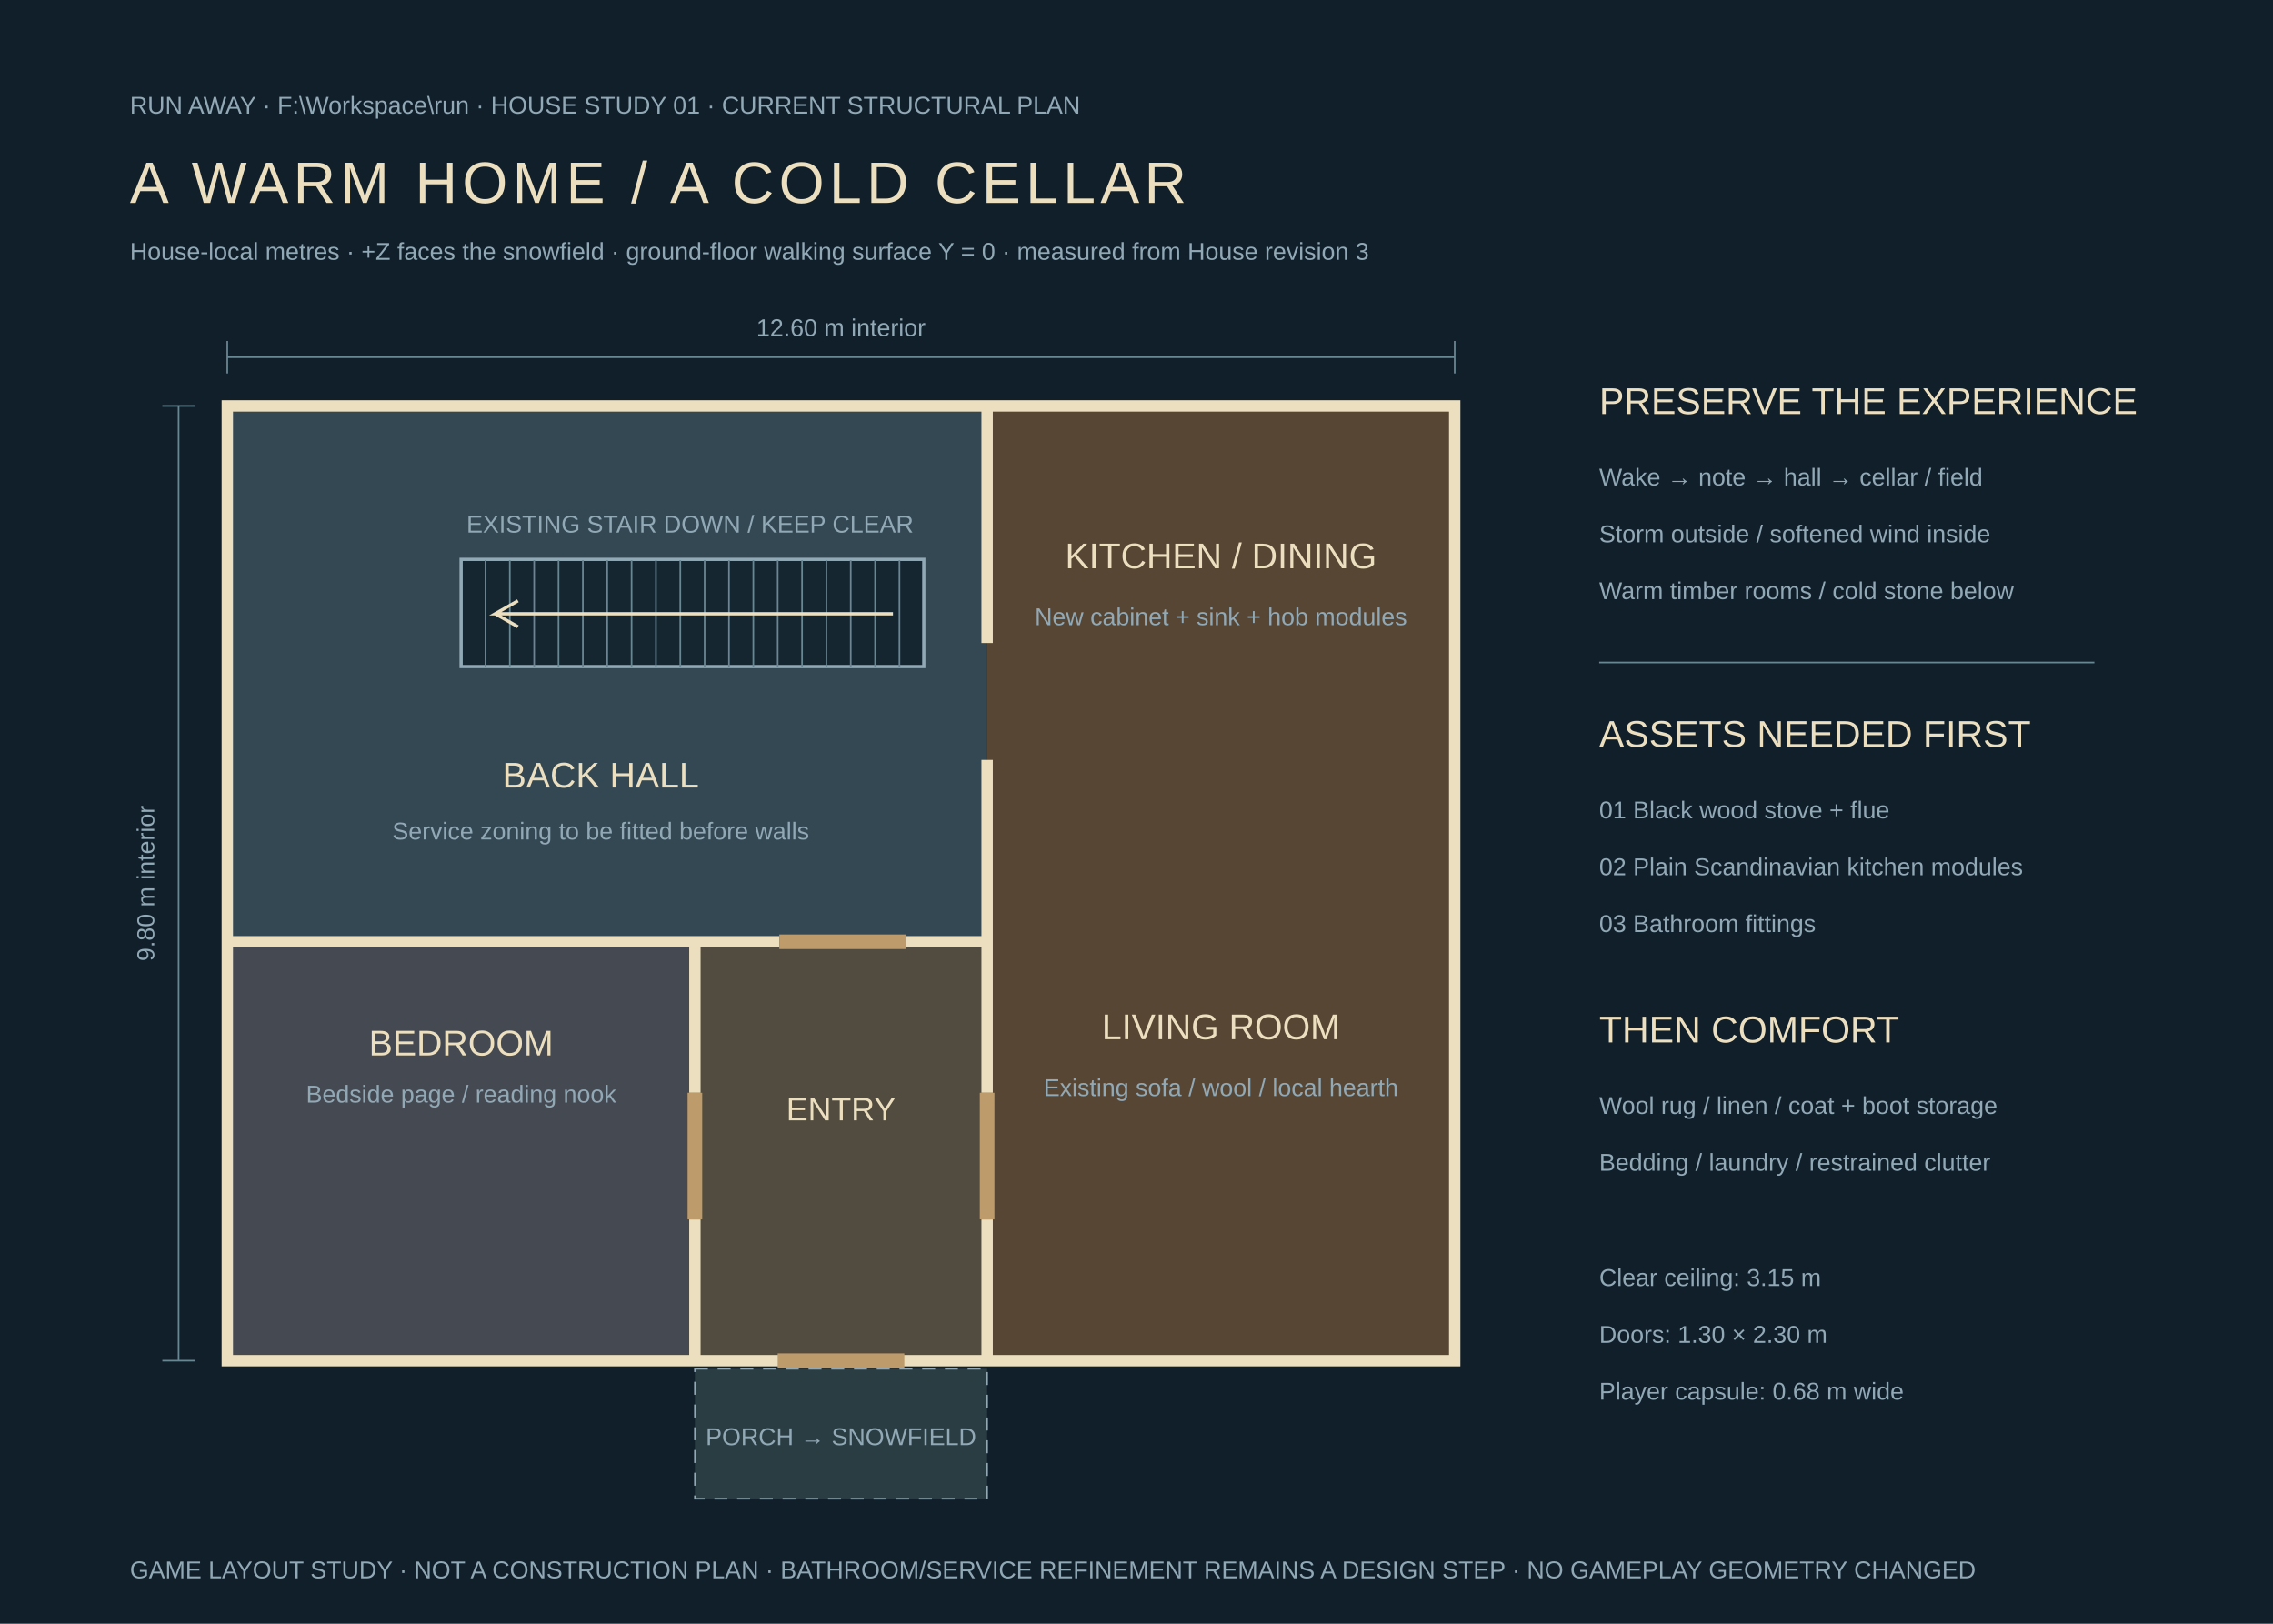
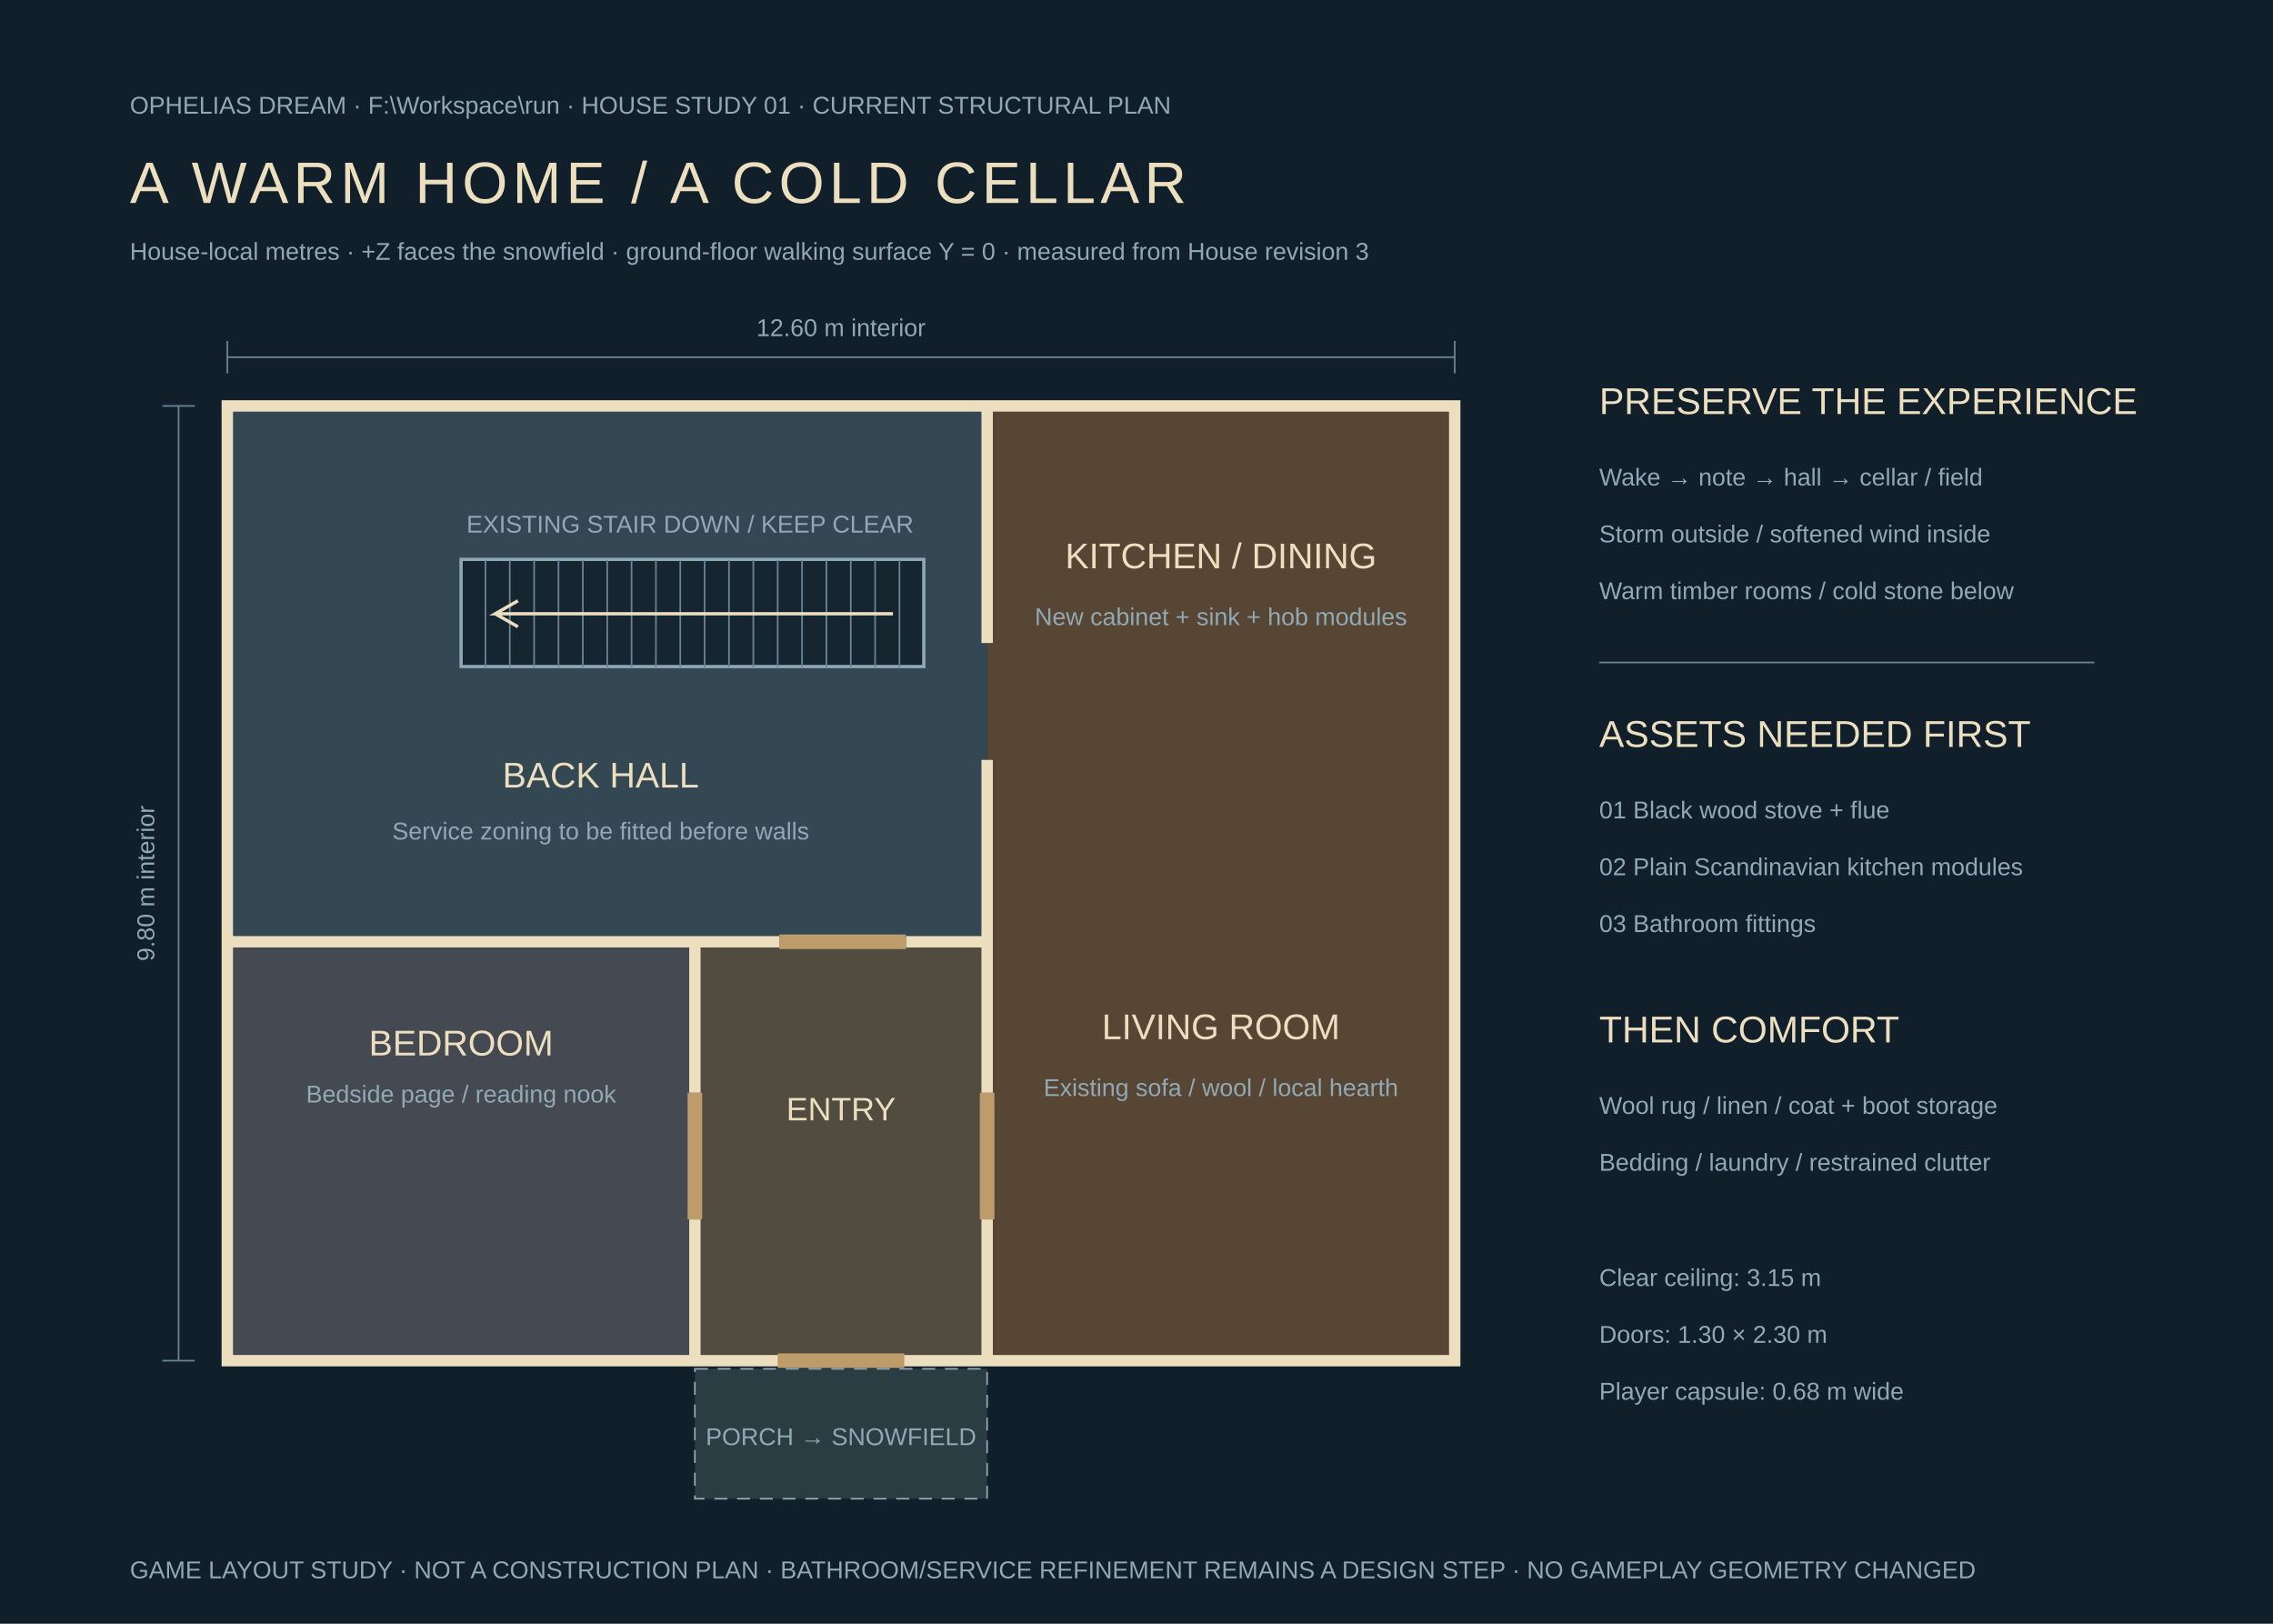
<svg xmlns="http://www.w3.org/2000/svg" width="1400" height="1000" viewBox="0 0 1400 1000">
  <rect width="1400" height="1000" fill="#111f2b" />
  <style>text{font-family:Segoe UI,Arial,sans-serif;fill:#ecdfbf}.small{font-size:15px;fill:#91a8b5}.wall{stroke:#ecdfbf;stroke-width:7;fill:none}.dim{stroke:#698693;stroke-width:1;fill:none}</style>
-   <text x="80" y="70" class="small">RUN AWAY · F:\Workspace\run · HOUSE STUDY 01 · CURRENT STRUCTURAL PLAN</text>
+   <text x="80" y="70" class="small">OPHELIAS DREAM · F:\Workspace\run · HOUSE STUDY 01 · CURRENT STRUCTURAL PLAN</text>
  <text x="80" y="125" font-size="36" letter-spacing="3">A WARM HOME / A COLD CELLAR</text>
  <text x="80" y="160" class="small">House-local metres · +Z faces the snowfield · ground-floor walking surface Y = 0 · measured from House revision 3</text>
  <rect x="140" y="250" width="468" height="330" fill="#344854" />
  <rect x="608" y="250" width="288" height="588" fill="#574634" />
  <rect x="140" y="580" width="288" height="258" fill="#454952" />
  <rect x="428" y="580" width="180" height="258" fill="#514b40" />
  <rect x="140" y="250" width="756" height="588" class="wall" />
  <path d="M140 580 H480 M558 580 H608 M428 580 V673 M428 751 V838 M608 250 V396 M608 468 V673 M608 751 V838" class="wall" />
  <path d="M479 838 H557 M428 673 V751 M608 673 V751 M480 580 H558" stroke="#bd9b6b" stroke-width="9" />
  <rect x="284" y="344.5" width="285" height="66" fill="#152631" stroke="#91a8b5" stroke-width="2" />
  <path d="M299 345 V411 M314 345 V411 M329 345 V411 M344 345 V411 M359 345 V411 M374 345 V411 M389 345 V411 M404 345 V411 M419 345 V411 M434 345 V411 M449 345 V411 M464 345 V411 M479 345 V411 M494 345 V411 M509 345 V411 M524 345 V411 M539 345 V411 M554 345 V411" stroke="#698693" />
  <path d="M550 378 H305 l14 -8 M305 378 l14 8" stroke="#ecdfbf" stroke-width="2" fill="none" />
  <text x="425" y="328" text-anchor="middle" class="small">EXISTING STAIR DOWN / KEEP CLEAR</text>
  <text x="370" y="485" text-anchor="middle" font-size="22">BACK HALL</text>
  <text x="370" y="517" text-anchor="middle" class="small">Service zoning to be fitted before walls</text>
  <text x="284" y="650" text-anchor="middle" font-size="22">BEDROOM</text>
  <text x="284" y="679" text-anchor="middle" class="small">Bedside page / reading nook</text>
  <text x="518" y="690" text-anchor="middle" font-size="20">ENTRY</text>
  <text x="752" y="350" text-anchor="middle" font-size="22">KITCHEN / DINING</text>
  <text x="752" y="385" text-anchor="middle" class="small">New cabinet + sink + hob modules</text>
  <text x="752" y="640" text-anchor="middle" font-size="22">LIVING ROOM</text>
  <text x="752" y="675" text-anchor="middle" class="small">Existing sofa / wool / local hearth</text>
  <rect x="428" y="843" width="180" height="80" fill="#293d43" stroke="#91a8b5" stroke-dasharray="8 6" />
  <text x="518" y="890" text-anchor="middle" class="small">PORCH → SNOWFIELD</text>
  <path d="M140 220 H896 M140 210 V230 M896 210 V230" class="dim" />
  <text x="518" y="207" text-anchor="middle" class="small">12.60 m interior</text>
  <path d="M110 250 V838 M100 250 H120 M100 838 H120" class="dim" />
  <text x="95" y="544" transform="rotate(-90 95 544)" text-anchor="middle" class="small">9.80 m interior</text>
  <text x="985" y="255" font-size="23">PRESERVE THE EXPERIENCE</text>
  <text x="985" y="299" class="small">Wake → note → hall → cellar / field</text>
  <text x="985" y="334" class="small">Storm outside / softened wind inside</text>
  <text x="985" y="369" class="small">Warm timber rooms / cold stone below</text>
  <path d="M985 408 H1290" class="dim" />
  <text x="985" y="460" font-size="23">ASSETS NEEDED FIRST</text>
  <text x="985" y="504" class="small">01  Black wood stove + flue</text>
  <text x="985" y="539" class="small">02  Plain Scandinavian kitchen modules</text>
  <text x="985" y="574" class="small">03  Bathroom fittings</text>
  <text x="985" y="642" font-size="23">THEN COMFORT</text>
  <text x="985" y="686" class="small">Wool rug / linen / coat + boot storage</text>
  <text x="985" y="721" class="small">Bedding / laundry / restrained clutter</text>
  <text x="985" y="792" class="small">Clear ceiling: 3.15 m</text>
  <text x="985" y="827" class="small">Doors: 1.30 × 2.30 m</text>
  <text x="985" y="862" class="small">Player capsule: 0.68 m wide</text>
  <text x="80" y="972" class="small">GAME LAYOUT STUDY · NOT A CONSTRUCTION PLAN · BATHROOM/SERVICE REFINEMENT REMAINS A DESIGN STEP · NO GAMEPLAY GEOMETRY CHANGED</text>
</svg>
